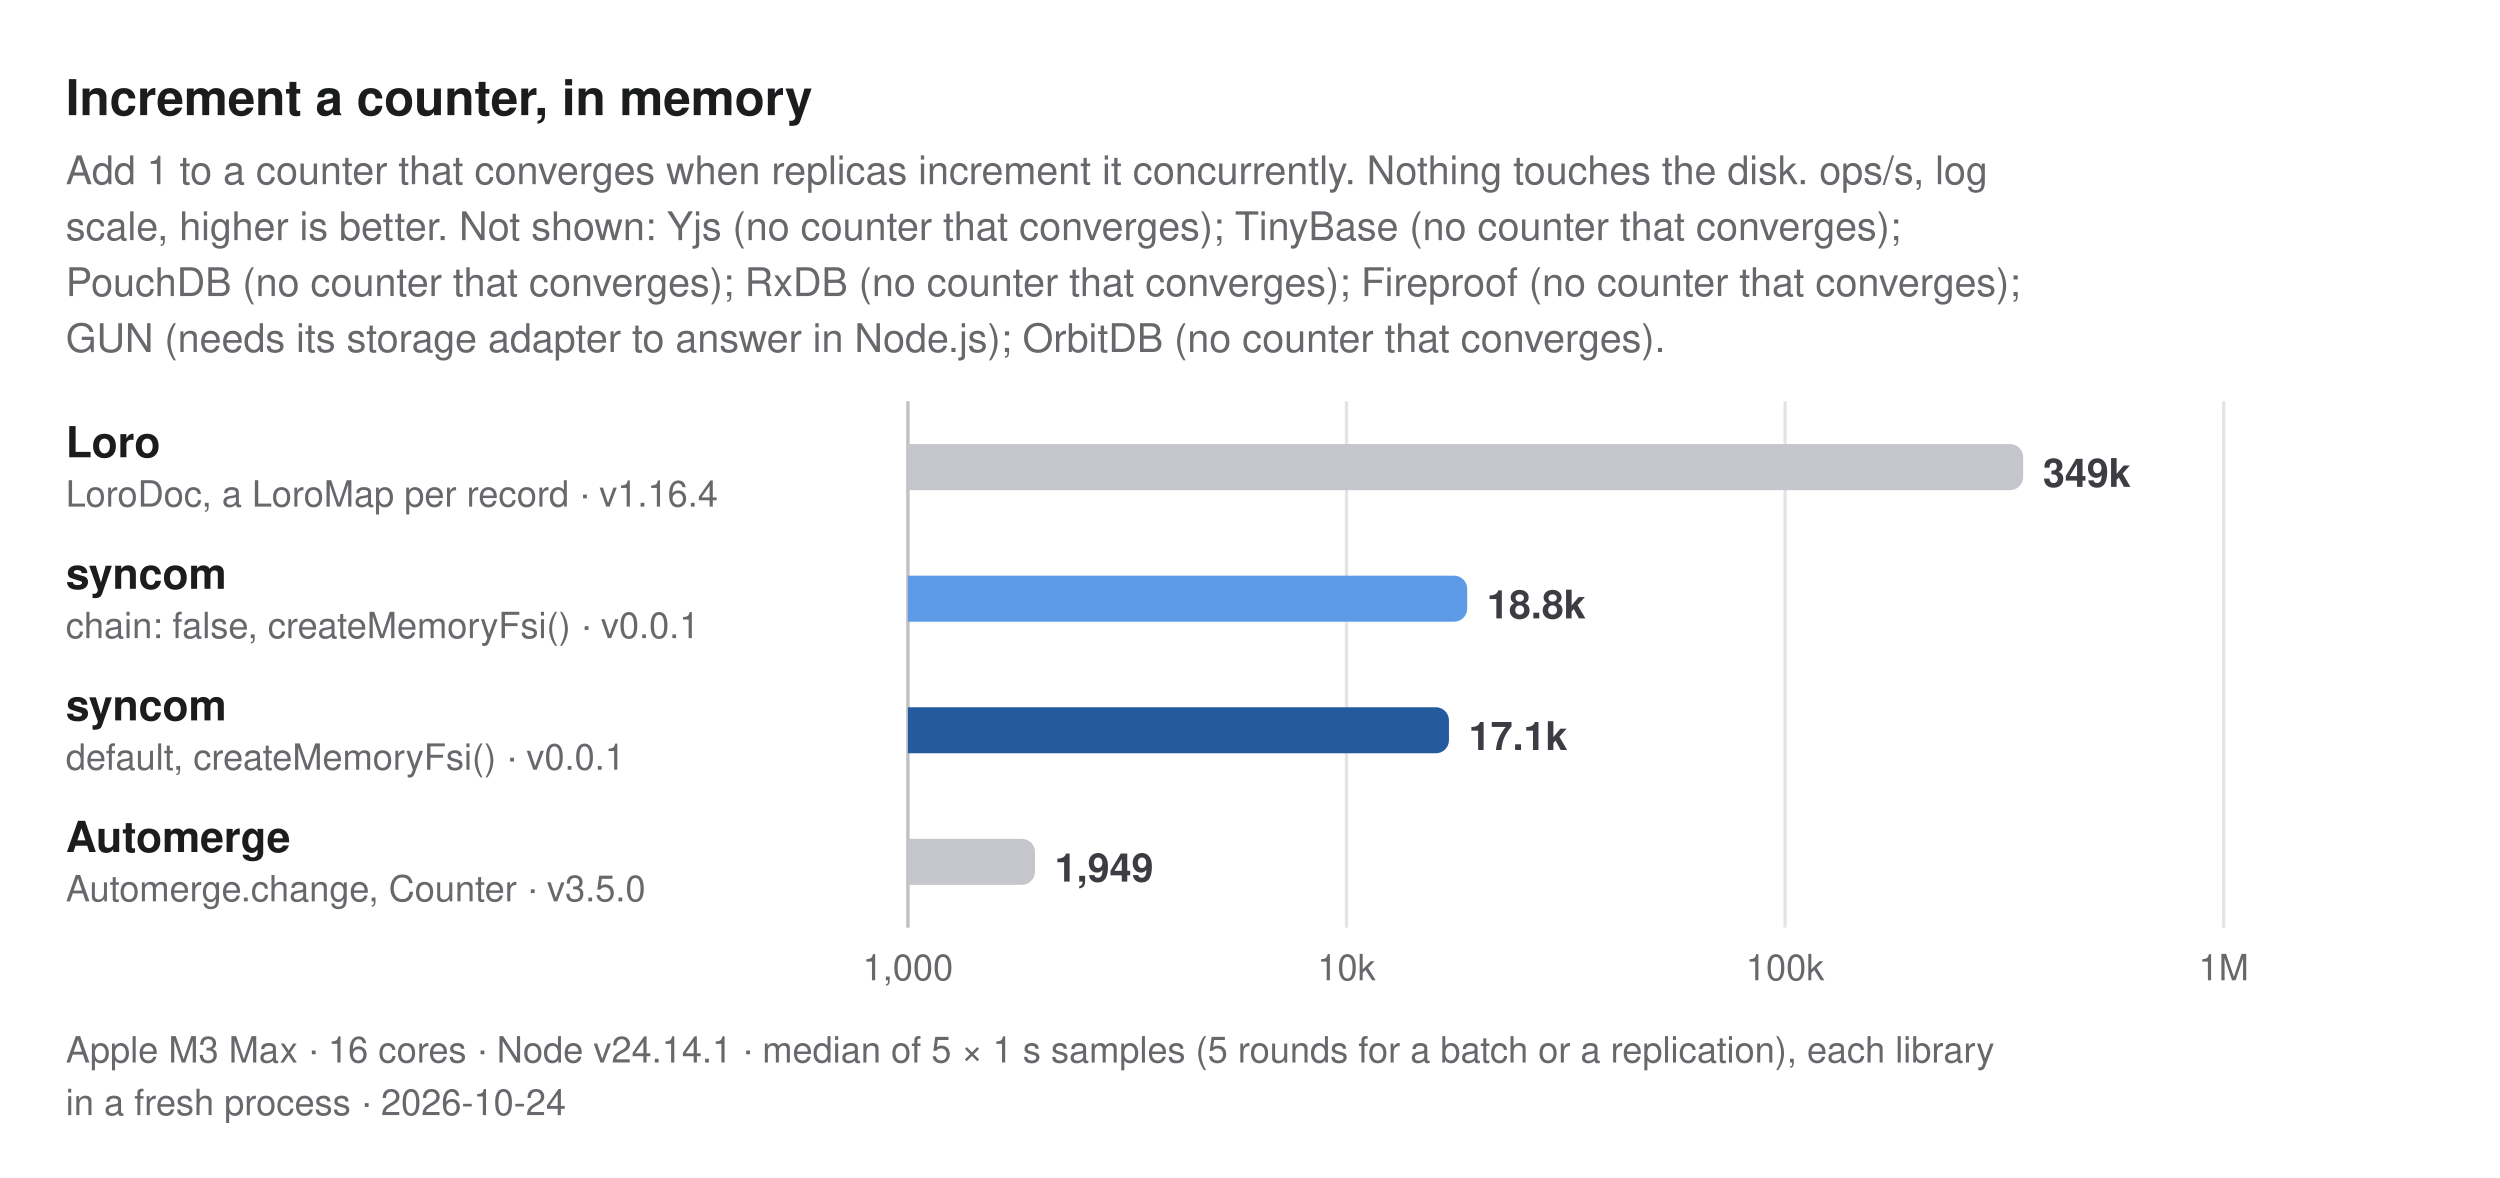
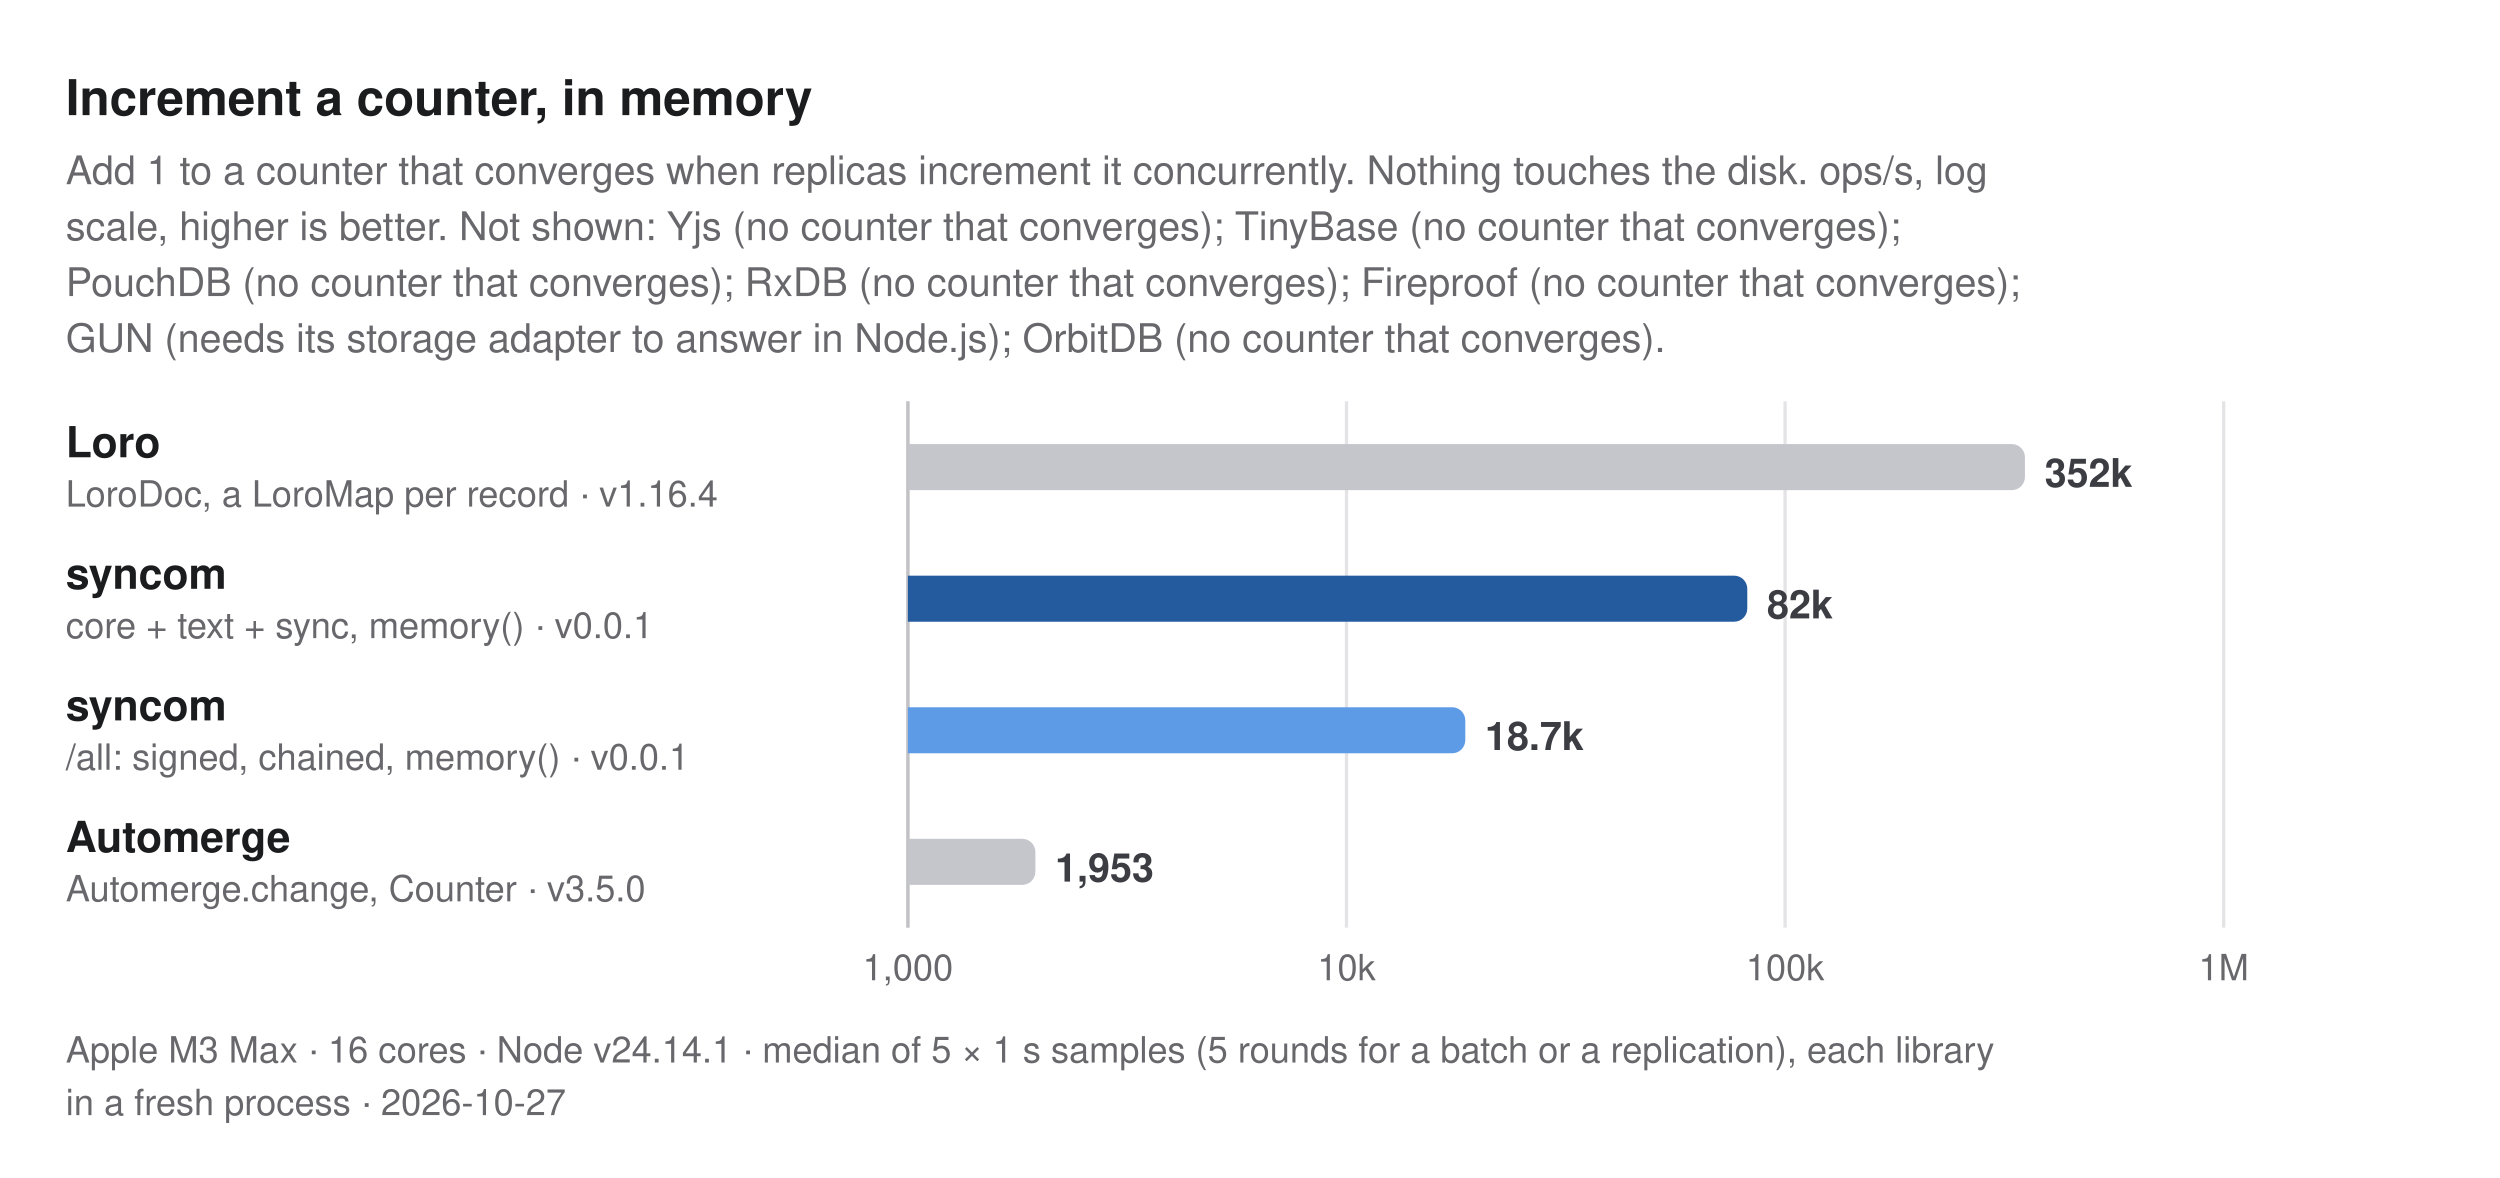
<svg xmlns="http://www.w3.org/2000/svg" width="760" height="358" viewBox="0 0 760 358" role="img" aria-label="Increment a counter, in memory. Add 1 to a counter that converges when replicas increment it concurrently. Nothing touches the disk. ops/s, log scale, higher is better. Not shown: Yjs (no counter that converges); TinyBase (no counter that converges); PouchDB (no counter that converges); RxDB (no counter that converges); Fireproof (no counter that converges); GUN (needs its storage adapter to answer in Node.js); OrbitDB (no counter that converges).">
  <style>
  text { font-family: -apple-system, BlinkMacSystemFont, "Segoe UI", Helvetica, Arial, sans-serif; }
  .title { font-size: 15px; font-weight: 700; fill: #1b1c1e; }
  .subtitle, .caption { font-size: 12px; fill: #67676c; }
  .caption { font-size: 11px; }
  .group { font-size: 11px; font-weight: 600; letter-spacing: 0.06em; fill: #67676c; }
  .label { font-size: 13px; font-weight: 600; fill: #1b1c1e; }
  .label.primary, .label.secondary { font-weight: 700; }
  .sublabel { font-size: 11px; fill: #67676c; }
  .value { font-size: 12px; font-weight: 600; fill: #3c3c43; font-variant-numeric: tabular-nums; }
  .value.small { font-size: 10px; }
  .legend { font-size: 11px; fill: #3c3c43; }
  .tick { font-size: 11px; fill: #67676c; font-variant-numeric: tabular-nums; }
  .grid { stroke: #e4e4e7; stroke-width: 1; }
  .axis { stroke: #c2c2c4; stroke-width: 1; }
  .ref { stroke: #67676c; stroke-width: 1; stroke-dasharray: 3 3; }
  .bar { fill: #c4c6cc; }
  .bar.primary { fill: #245a9e; }
  .bar.secondary { fill: #5e9be6; }
  @media (prefers-color-scheme: dark) {
    .title, .label { fill: #dfdfd6; }
    .subtitle, .caption, .group, .sublabel, .tick { fill: #98989f; }
    .value, .legend { fill: #c2c2c4; }
    .grid { stroke: #2e2e32; }
    .axis { stroke: #48484c; }
    .ref { stroke: #98989f; }
    .bar { fill: #46474e; }
    .bar.primary { fill: #8dbcf2; }
    .bar.secondary { fill: #3d7bd0; }
  }
</style>
  <text class="title" x="20" y="35">Increment a counter, in memory</text>
  <text class="subtitle" x="20" y="56">Add 1 to a counter that converges when replicas increment it concurrently. Nothing touches the disk. ops/s, log</text>
  <text class="subtitle" x="20" y="73">scale, higher is better. Not shown: Yjs (no counter that converges); TinyBase (no counter that converges);</text>
  <text class="subtitle" x="20" y="90">PouchDB (no counter that converges); RxDB (no counter that converges); Fireproof (no counter that converges);</text>
  <text class="subtitle" x="20" y="107">GUN (needs its storage adapter to answer in Node.js); OrbitDB (no counter that converges).</text>
  <line class="grid" x1="276" y1="122" x2="276" y2="282" />
  <text class="tick" x="276" y="298" text-anchor="middle">1,000</text>
  <line class="grid" x1="409.333" y1="122" x2="409.333" y2="282" />
  <text class="tick" x="409.333" y="298" text-anchor="middle">10k</text>
  <line class="grid" x1="542.667" y1="122" x2="542.667" y2="282" />
  <text class="tick" x="542.667" y="298" text-anchor="middle">100k</text>
  <line class="grid" x1="676" y1="122" x2="676" y2="282" />
  <text class="tick" x="676" y="298" text-anchor="middle">1M</text>
  <line class="axis" x1="276" y1="122" x2="276" y2="282" />
  <g>
    <text class="label" x="20" y="139">Loro</text>
    <text class="sublabel" x="20" y="154">LoroDoc, a LoroMap per record · v1.16.4</text>
-     <path class="bar" d="M276,135H611.045A4,4 0 0 1 615.045,139V145A4,4 0 0 1 611.045,149H276Z" />
-     <text class="value" x="621.045" y="148">349k</text>
+     <path class="bar" d="M276,135H611.58A4,4 0 0 1 615.58,139V145A4,4 0 0 1 611.58,149H276Z" />
+     <text class="value" x="621.58" y="148">352k</text>
  </g>
  <g>
-     <text class="label secondary" x="20" y="179">syncom</text>
-     <text class="sublabel" x="20" y="194">chain: false, createMemoryFsi() · v0.0.1</text>
-     <path class="bar secondary" d="M276,175H442.029A4,4 0 0 1 446.029,179V185A4,4 0 0 1 442.029,189H276Z" />
-     <text class="value" x="452.029" y="188">18.8k</text>
+     <text class="label primary" x="20" y="179">syncom</text>
+     <text class="sublabel" x="20" y="194">core + text + sync, memory() · v0.0.1</text>
+     <path class="bar primary" d="M276,175H527.175A4,4 0 0 1 531.175,179V185A4,4 0 0 1 527.175,189H276Z" />
+     <text class="value" x="537.175" y="188">82k</text>
  </g>
  <g>
-     <text class="label primary" x="20" y="219">syncom</text>
-     <text class="sublabel" x="20" y="234">default, createMemoryFsi() · v0.0.1</text>
-     <path class="bar primary" d="M276,215H436.486A4,4 0 0 1 440.486,219V225A4,4 0 0 1 436.486,229H276Z" />
-     <text class="value" x="446.486" y="228">17.1k</text>
+     <text class="label secondary" x="20" y="219">syncom</text>
+     <text class="sublabel" x="20" y="234">/all: signed, chained, memory() · v0.0.1</text>
+     <path class="bar secondary" d="M276,215H441.451A4,4 0 0 1 445.451,219V225A4,4 0 0 1 441.451,229H276Z" />
+     <text class="value" x="451.451" y="228">18.7k</text>
  </g>
  <g>
    <text class="label" x="20" y="259">Automerge</text>
    <text class="sublabel" x="20" y="274">Automerge.change, Counter · v3.5.0</text>
-     <path class="bar" d="M276,255H310.633A4,4 0 0 1 314.633,259V265A4,4 0 0 1 310.633,269H276Z" />
-     <text class="value" x="320.633" y="268">1,949</text>
+     <path class="bar" d="M276,255H310.753A4,4 0 0 1 314.753,259V265A4,4 0 0 1 310.753,269H276Z" />
+     <text class="value" x="320.753" y="268">1,953</text>
  </g>
  <text class="caption" x="20" y="323">Apple M3 Max · 16 cores · Node v24.14.1 · median of 5 × 1 s samples (5 rounds for a batch or a replication), each library</text>
-   <text class="caption" x="20" y="339">in a fresh process · 2026-10-24</text>
+   <text class="caption" x="20" y="339">in a fresh process · 2026-10-27</text>
</svg>
